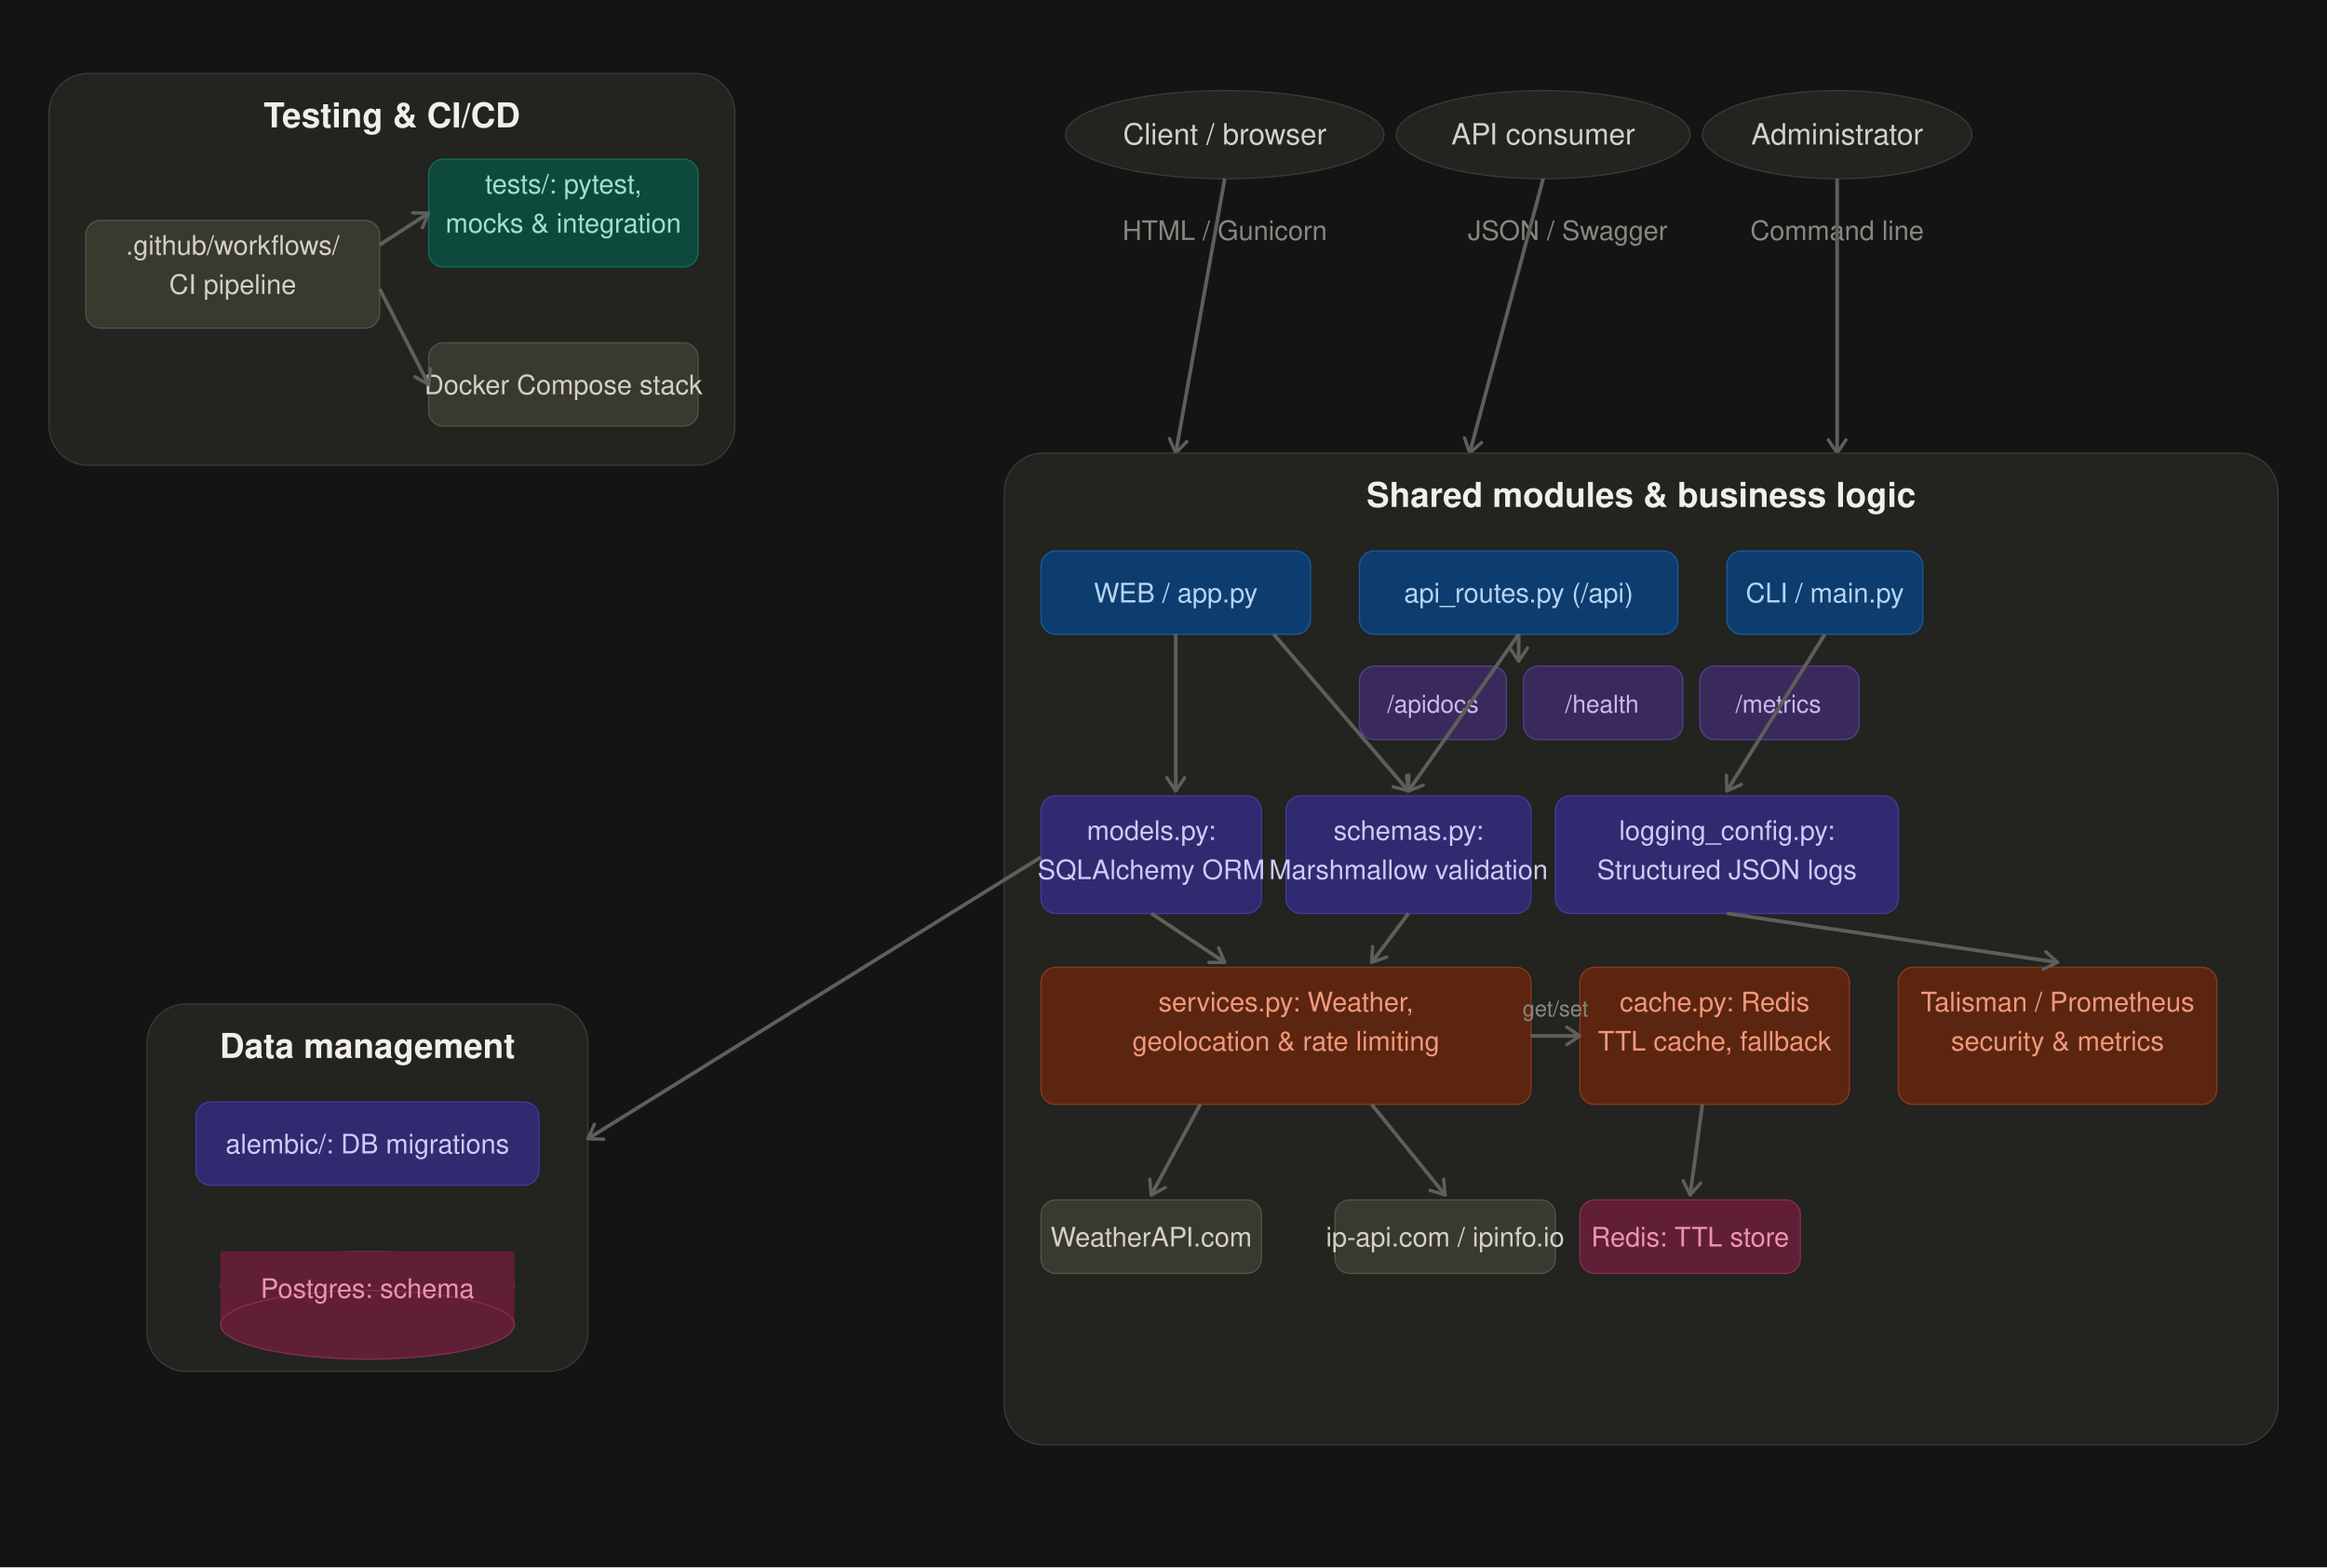
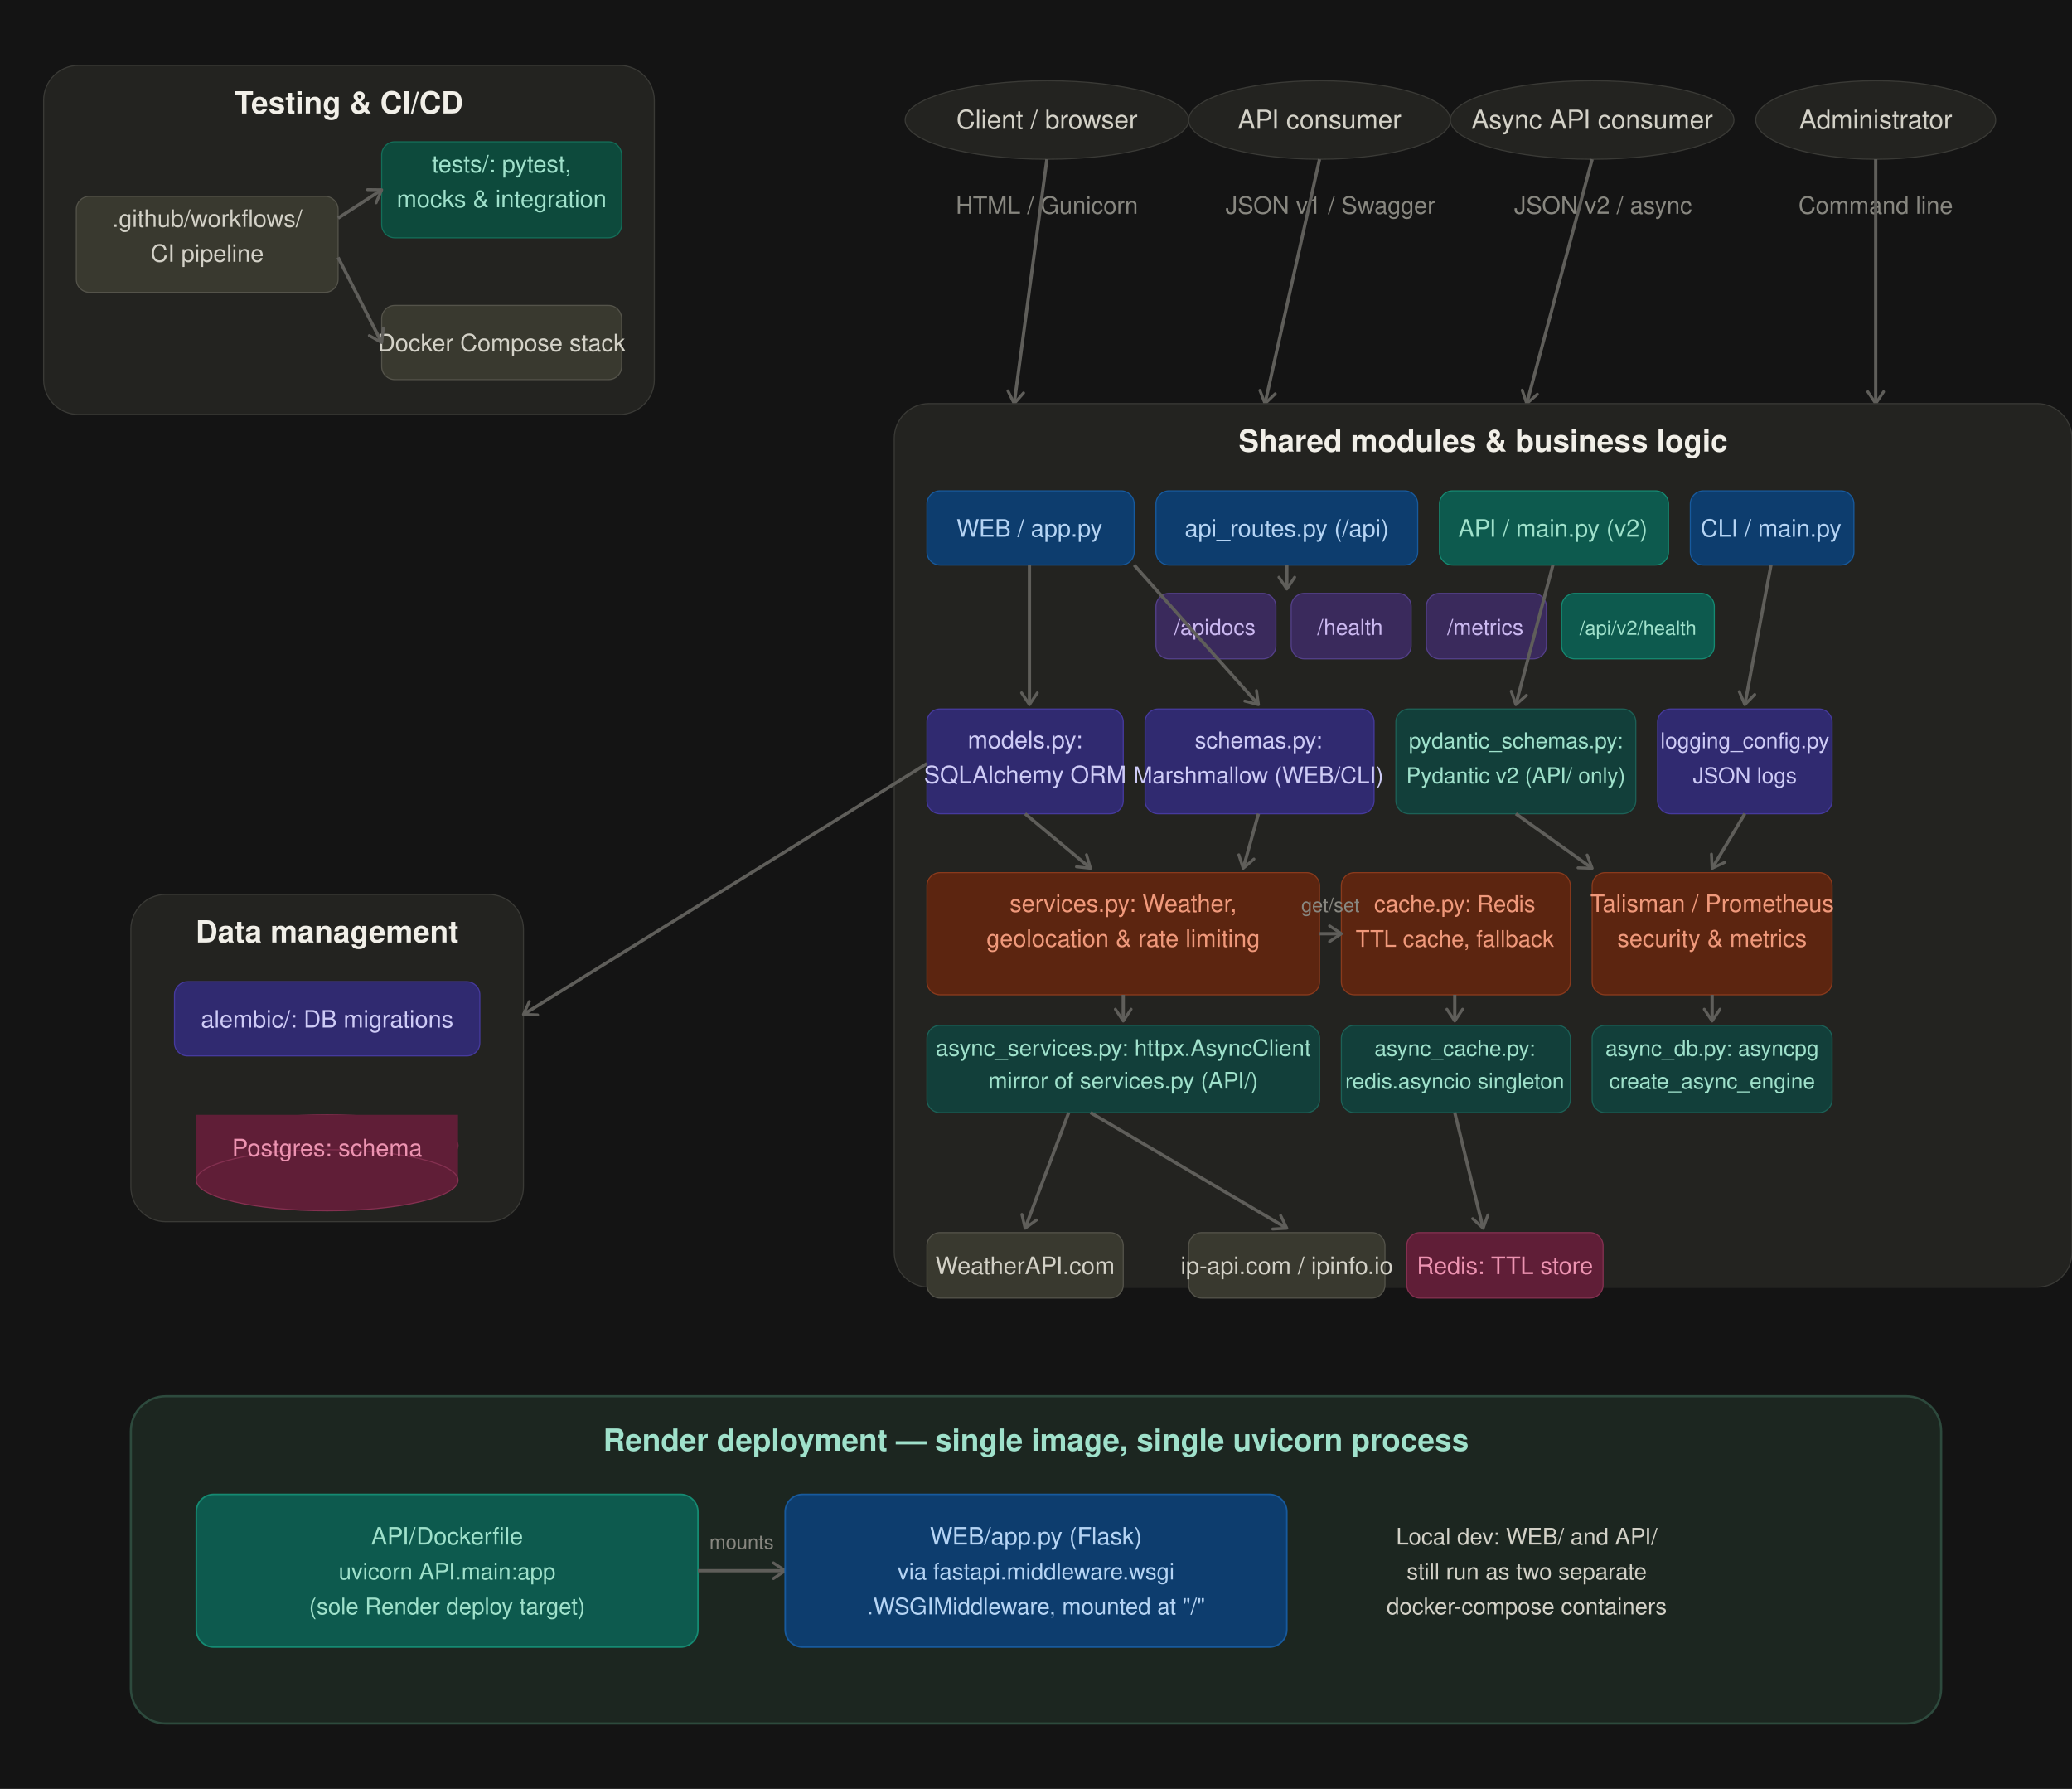
- <svg xmlns="http://www.w3.org/2000/svg" width="950" height="640" viewBox="0 0 950 640" font-family="Helvetica, Arial, sans-serif">
+ <svg xmlns="http://www.w3.org/2000/svg" width="950" height="820" viewBox="0 0 950 820" font-family="Helvetica, Arial, sans-serif">
  <defs>
    <marker id="arrow" viewBox="0 0 10 10" refX="8" refY="5" markerWidth="6" markerHeight="6" orient="auto-start-reverse">
      <path d="M2 1L8 5L2 9" fill="none" stroke="#5F5E5A" stroke-width="1.5" stroke-linecap="round" stroke-linejoin="round" />
    </marker>
  </defs>
-   <rect width="950" height="640" fill="#141414" />
+   <rect width="950" height="820" fill="#141414" />
  <rect x="20" y="30" width="280" height="160" rx="16" fill="#232320" stroke="#3a3a36" stroke-width="0.5" />
  <text x="160" y="52" text-anchor="middle" font-size="14" font-weight="600" fill="#F1EFE8">Testing &amp; CI/CD</text>
  <rect x="35" y="90" width="120" height="44" rx="6" fill="#39392f" stroke="#54534a" stroke-width="0.5" />
  <text x="95" y="104" text-anchor="middle" font-size="11" fill="#D3D1C7">.github/workflows/</text>
  <text x="95" y="120" text-anchor="middle" font-size="11" fill="#D3D1C7">CI pipeline</text>
  <rect x="175" y="65" width="110" height="44" rx="6" fill="#0d4a3c" stroke="#136e59" stroke-width="0.5" />
  <text x="230" y="79" text-anchor="middle" font-size="11" fill="#9FE1CB">tests/: pytest,</text>
  <text x="230" y="95" text-anchor="middle" font-size="11" fill="#9FE1CB">mocks &amp; integration</text>
  <rect x="175" y="140" width="110" height="34" rx="6" fill="#39392f" stroke="#54534a" stroke-width="0.5" />
  <text x="230" y="161" text-anchor="middle" font-size="11" fill="#D3D1C7">Docker Compose stack</text>
  <path d="M155 100L175 87" stroke="#5F5E5A" stroke-width="1.5" fill="none" marker-end="url(#arrow)" />
  <path d="M155 118L175 157" stroke="#5F5E5A" stroke-width="1.5" fill="none" marker-end="url(#arrow)" />
-   <ellipse cx="500" cy="55" rx="65" ry="18" fill="#232320" stroke="#3a3a36" stroke-width="0.5" />
-   <text x="500" y="59" text-anchor="middle" font-size="12" fill="#D3D1C7">Client / browser</text>
-   <ellipse cx="630" cy="55" rx="60" ry="18" fill="#232320" stroke="#3a3a36" stroke-width="0.5" />
-   <text x="630" y="59" text-anchor="middle" font-size="12" fill="#D3D1C7">API consumer</text>
-   <ellipse cx="750" cy="55" rx="55" ry="18" fill="#232320" stroke="#3a3a36" stroke-width="0.5" />
-   <text x="750" y="59" text-anchor="middle" font-size="12" fill="#D3D1C7">Administrator</text>
-   <text x="500" y="98" text-anchor="middle" font-size="11" fill="#888780">HTML / Gunicorn</text>
-   <line x1="500" y1="73" x2="480" y2="185" stroke="#5F5E5A" stroke-width="1.5" marker-end="url(#arrow)" />
-   <text x="640" y="98" text-anchor="middle" font-size="11" fill="#888780">JSON / Swagger</text>
-   <line x1="630" y1="73" x2="600" y2="185" stroke="#5F5E5A" stroke-width="1.5" marker-end="url(#arrow)" />
-   <text x="750" y="98" text-anchor="middle" font-size="11" fill="#888780">Command line</text>
-   <line x1="750" y1="73" x2="750" y2="185" stroke="#5F5E5A" stroke-width="1.5" marker-end="url(#arrow)" />
-   <rect x="410" y="185" width="520" height="405" rx="16" fill="#232320" stroke="#3a3a36" stroke-width="0.5" />
-   <text x="670" y="207" text-anchor="middle" font-size="14" font-weight="600" fill="#F1EFE8">Shared modules &amp; business logic</text>
-   <rect x="425" y="225" width="110" height="34" rx="6" fill="#0d3d6e" stroke="#175a9e" stroke-width="0.5" />
-   <text x="480" y="246" text-anchor="middle" font-size="11" fill="#B5D4F4">WEB / app.py</text>
-   <rect x="555" y="225" width="130" height="34" rx="6" fill="#0d3d6e" stroke="#175a9e" stroke-width="0.5" />
-   <text x="620" y="246" text-anchor="middle" font-size="11" fill="#B5D4F4">api_routes.py (/api)</text>
-   <rect x="705" y="225" width="80" height="34" rx="6" fill="#0d3d6e" stroke="#175a9e" stroke-width="0.5" />
-   <text x="745" y="246" text-anchor="middle" font-size="11" fill="#B5D4F4">CLI / main.py</text>
-   <rect x="555" y="272" width="60" height="30" rx="6" fill="#3a2a5c" stroke="#54408a" stroke-width="0.5" />
-   <text x="585" y="291" text-anchor="middle" font-size="10" fill="#CBB8F0">/apidocs</text>
-   <rect x="622" y="272" width="65" height="30" rx="6" fill="#3a2a5c" stroke="#54408a" stroke-width="0.5" />
-   <text x="654" y="291" text-anchor="middle" font-size="10" fill="#CBB8F0">/health</text>
-   <rect x="694" y="272" width="65" height="30" rx="6" fill="#3a2a5c" stroke="#54408a" stroke-width="0.5" />
-   <text x="726" y="291" text-anchor="middle" font-size="10" fill="#CBB8F0">/metrics</text>
+   <ellipse cx="480" cy="55" rx="65" ry="18" fill="#232320" stroke="#3a3a36" stroke-width="0.5" />
+   <text x="480" y="59" text-anchor="middle" font-size="12" fill="#D3D1C7">Client / browser</text>
+   <ellipse cx="605" cy="55" rx="60" ry="18" fill="#232320" stroke="#3a3a36" stroke-width="0.5" />
+   <text x="605" y="59" text-anchor="middle" font-size="12" fill="#D3D1C7">API consumer</text>
+   <ellipse cx="730" cy="55" rx="65" ry="18" fill="#232320" stroke="#3a3a36" stroke-width="0.5" />
+   <text x="730" y="59" text-anchor="middle" font-size="12" fill="#D3D1C7">Async API consumer</text>
+   <ellipse cx="860" cy="55" rx="55" ry="18" fill="#232320" stroke="#3a3a36" stroke-width="0.5" />
+   <text x="860" y="59" text-anchor="middle" font-size="12" fill="#D3D1C7">Administrator</text>
+   <text x="480" y="98" text-anchor="middle" font-size="11" fill="#888780">HTML / Gunicorn</text>
+   <line x1="480" y1="73" x2="465" y2="185" stroke="#5F5E5A" stroke-width="1.5" marker-end="url(#arrow)" />
+   <text x="610" y="98" text-anchor="middle" font-size="11" fill="#888780">JSON v1 / Swagger</text>
+   <line x1="605" y1="73" x2="580" y2="185" stroke="#5F5E5A" stroke-width="1.5" marker-end="url(#arrow)" />
+   <text x="735" y="98" text-anchor="middle" font-size="11" fill="#888780">JSON v2 / async</text>
+   <line x1="730" y1="73" x2="700" y2="185" stroke="#5F5E5A" stroke-width="1.5" marker-end="url(#arrow)" />
+   <text x="860" y="98" text-anchor="middle" font-size="11" fill="#888780">Command line</text>
+   <line x1="860" y1="73" x2="860" y2="185" stroke="#5F5E5A" stroke-width="1.5" marker-end="url(#arrow)" />
+   <rect x="410" y="185" width="540" height="405" rx="16" fill="#232320" stroke="#3a3a36" stroke-width="0.5" />
+   <text x="680" y="207" text-anchor="middle" font-size="14" font-weight="600" fill="#F1EFE8">Shared modules &amp; business logic</text>
+   <rect x="425" y="225" width="95" height="34" rx="6" fill="#0d3d6e" stroke="#175a9e" stroke-width="0.5" />
+   <text x="472" y="246" text-anchor="middle" font-size="11" fill="#B5D4F4">WEB / app.py</text>
+   <rect x="530" y="225" width="120" height="34" rx="6" fill="#0d3d6e" stroke="#175a9e" stroke-width="0.5" />
+   <text x="590" y="246" text-anchor="middle" font-size="11" fill="#B5D4F4">api_routes.py (/api)</text>
+   <rect x="660" y="225" width="105" height="34" rx="6" fill="#0d5a4e" stroke="#158a72" stroke-width="0.5" />
+   <text x="712" y="246" text-anchor="middle" font-size="11" fill="#9FE1CB">API / main.py (v2)</text>
+   <rect x="775" y="225" width="75" height="34" rx="6" fill="#0d3d6e" stroke="#175a9e" stroke-width="0.5" />
+   <text x="812" y="246" text-anchor="middle" font-size="11" fill="#B5D4F4">CLI / main.py</text>
+   <rect x="530" y="272" width="55" height="30" rx="6" fill="#3a2a5c" stroke="#54408a" stroke-width="0.5" />
+   <text x="557" y="291" text-anchor="middle" font-size="10" fill="#CBB8F0">/apidocs</text>
+   <rect x="592" y="272" width="55" height="30" rx="6" fill="#3a2a5c" stroke="#54408a" stroke-width="0.5" />
+   <text x="619" y="291" text-anchor="middle" font-size="10" fill="#CBB8F0">/health</text>
+   <rect x="654" y="272" width="55" height="30" rx="6" fill="#3a2a5c" stroke="#54408a" stroke-width="0.5" />
+   <text x="681" y="291" text-anchor="middle" font-size="10" fill="#CBB8F0">/metrics</text>
+   <rect x="660" y="272" width="0" height="0" />
+   <rect x="716" y="272" width="70" height="30" rx="6" fill="#0d5a4e" stroke="#158a72" stroke-width="0.5" />
+   <text x="751" y="291" text-anchor="middle" font-size="9" fill="#9FE1CB">/api/v2/health</text>
  <rect x="425" y="325" width="90" height="48" rx="6" fill="#302a70" stroke="#463a9e" stroke-width="0.5" />
  <text x="470" y="343" text-anchor="middle" font-size="11" fill="#CECBF6">models.py:</text>
  <text x="470" y="359" text-anchor="middle" font-size="11" fill="#CECBF6">SQLAlchemy ORM</text>
-   <rect x="525" y="325" width="100" height="48" rx="6" fill="#302a70" stroke="#463a9e" stroke-width="0.5" />
-   <text x="575" y="343" text-anchor="middle" font-size="11" fill="#CECBF6">schemas.py:</text>
-   <text x="575" y="359" text-anchor="middle" font-size="11" fill="#CECBF6">Marshmallow validation</text>
-   <rect x="635" y="325" width="140" height="48" rx="6" fill="#302a70" stroke="#463a9e" stroke-width="0.5" />
-   <text x="705" y="343" text-anchor="middle" font-size="11" fill="#CECBF6">logging_config.py:</text>
-   <text x="705" y="359" text-anchor="middle" font-size="11" fill="#CECBF6">Structured JSON logs</text>
-   <rect x="425" y="395" width="200" height="56" rx="6" fill="#5c2510" stroke="#8a3a1c" stroke-width="0.5" />
-   <text x="525" y="413" text-anchor="middle" font-size="11" fill="#F0997B">services.py: Weather,</text>
-   <text x="525" y="429" text-anchor="middle" font-size="11" fill="#F0997B">geolocation &amp; rate limiting</text>
-   <rect x="645" y="395" width="110" height="56" rx="6" fill="#5c2510" stroke="#8a3a1c" stroke-width="0.5" />
-   <text x="700" y="413" text-anchor="middle" font-size="11" fill="#F0997B">cache.py: Redis</text>
-   <text x="700" y="429" text-anchor="middle" font-size="11" fill="#F0997B">TTL cache, fallback</text>
-   <rect x="775" y="395" width="130" height="56" rx="6" fill="#5c2510" stroke="#8a3a1c" stroke-width="0.5" />
-   <text x="840" y="413" text-anchor="middle" font-size="11" fill="#F0997B">Talisman / Prometheus</text>
-   <text x="840" y="429" text-anchor="middle" font-size="11" fill="#F0997B">security &amp; metrics</text>
-   <line x1="480" y1="259" x2="480" y2="323" stroke="#5F5E5A" stroke-width="1.5" marker-end="url(#arrow)" />
-   <path d="M520 259L575 323" stroke="#5F5E5A" stroke-width="1.5" fill="none" marker-end="url(#arrow)" />
-   <path d="M620 259L620 270" stroke="#5F5E5A" stroke-width="1.5" fill="none" marker-end="url(#arrow)" />
-   <path d="M620 259L575 323" stroke="#5F5E5A" stroke-width="1.5" fill="none" marker-end="url(#arrow)" />
-   <path d="M745 259L705 323" stroke="#5F5E5A" stroke-width="1.5" fill="none" marker-end="url(#arrow)" />
-   <path d="M470 373L500 393" stroke="#5F5E5A" stroke-width="1.5" fill="none" marker-end="url(#arrow)" />
-   <path d="M575 373L560 393" stroke="#5F5E5A" stroke-width="1.5" fill="none" marker-end="url(#arrow)" />
-   <path d="M705 373L840 393" stroke="#5F5E5A" stroke-width="1.5" fill="none" marker-end="url(#arrow)" />
-   <path d="M625 423L645 423" stroke="#5F5E5A" stroke-width="1.5" fill="none" marker-end="url(#arrow)" />
-   <text x="635" y="415" text-anchor="middle" font-size="9" fill="#888780">get/set</text>
-   <rect x="645" y="490" width="90" height="30" rx="6" fill="#601e37" stroke="#843050" stroke-width="0.5" />
-   <text x="690" y="509" text-anchor="middle" font-size="11" fill="#ED93B1">Redis: TTL store</text>
-   <path d="M695 451L690 488" stroke="#5F5E5A" stroke-width="1.5" fill="none" marker-end="url(#arrow)" />
-   <rect x="425" y="490" width="90" height="30" rx="6" fill="#39392f" stroke="#54534a" stroke-width="0.5" />
-   <text x="470" y="509" text-anchor="middle" font-size="11" fill="#D3D1C7">WeatherAPI.com</text>
-   <rect x="545" y="490" width="90" height="30" rx="6" fill="#39392f" stroke="#54534a" stroke-width="0.5" />
-   <text x="590" y="509" text-anchor="middle" font-size="11" fill="#D3D1C7">ip-api.com / ipinfo.io</text>
-   <line x1="490" y1="451" x2="470" y2="488" stroke="#5F5E5A" stroke-width="1.5" marker-end="url(#arrow)" />
-   <line x1="560" y1="451" x2="590" y2="488" stroke="#5F5E5A" stroke-width="1.5" marker-end="url(#arrow)" />
+   <rect x="525" y="325" width="105" height="48" rx="6" fill="#302a70" stroke="#463a9e" stroke-width="0.5" />
+   <text x="577" y="343" text-anchor="middle" font-size="10.5" fill="#CECBF6">schemas.py:</text>
+   <text x="577" y="359" text-anchor="middle" font-size="10.5" fill="#CECBF6">Marshmallow (WEB/CLI)</text>
+   <rect x="640" y="325" width="110" height="48" rx="6" fill="#123f3a" stroke="#1c6157" stroke-width="0.5" />
+   <text x="695" y="343" text-anchor="middle" font-size="10" fill="#9FE1CB">pydantic_schemas.py:</text>
+   <text x="695" y="359" text-anchor="middle" font-size="10" fill="#9FE1CB">Pydantic v2 (API/ only)</text>
+   <rect x="760" y="325" width="80" height="48" rx="6" fill="#302a70" stroke="#463a9e" stroke-width="0.5" />
+   <text x="800" y="343" text-anchor="middle" font-size="10" fill="#CECBF6">logging_config.py</text>
+   <text x="800" y="359" text-anchor="middle" font-size="10" fill="#CECBF6">JSON logs</text>
+   <rect x="425" y="400" width="180" height="56" rx="6" fill="#5c2510" stroke="#8a3a1c" stroke-width="0.5" />
+   <text x="515" y="418" text-anchor="middle" font-size="11" fill="#F0997B">services.py: Weather,</text>
+   <text x="515" y="434" text-anchor="middle" font-size="11" fill="#F0997B">geolocation &amp; rate limiting</text>
+   <rect x="425" y="470" width="180" height="40" rx="6" fill="#123f3a" stroke="#1c6157" stroke-width="0.5" />
+   <text x="515" y="484" text-anchor="middle" font-size="10.5" fill="#9FE1CB">async_services.py: httpx.AsyncClient</text>
+   <text x="515" y="499" text-anchor="middle" font-size="10.5" fill="#9FE1CB">mirror of services.py (API/)</text>
+   <rect x="615" y="400" width="105" height="56" rx="6" fill="#5c2510" stroke="#8a3a1c" stroke-width="0.5" />
+   <text x="667" y="418" text-anchor="middle" font-size="10.5" fill="#F0997B">cache.py: Redis</text>
+   <text x="667" y="434" text-anchor="middle" font-size="10.5" fill="#F0997B">TTL cache, fallback</text>
+   <rect x="615" y="470" width="105" height="40" rx="6" fill="#123f3a" stroke="#1c6157" stroke-width="0.5" />
+   <text x="667" y="484" text-anchor="middle" font-size="10" fill="#9FE1CB">async_cache.py:</text>
+   <text x="667" y="499" text-anchor="middle" font-size="10" fill="#9FE1CB">redis.asyncio singleton</text>
+   <rect x="730" y="400" width="110" height="56" rx="6" fill="#5c2510" stroke="#8a3a1c" stroke-width="0.5" />
+   <text x="785" y="418" text-anchor="middle" font-size="11" fill="#F0997B">Talisman / Prometheus</text>
+   <text x="785" y="434" text-anchor="middle" font-size="11" fill="#F0997B">security &amp; metrics</text>
+   <rect x="730" y="470" width="110" height="40" rx="6" fill="#123f3a" stroke="#1c6157" stroke-width="0.5" />
+   <text x="785" y="484" text-anchor="middle" font-size="10" fill="#9FE1CB">async_db.py: asyncpg</text>
+   <text x="785" y="499" text-anchor="middle" font-size="10" fill="#9FE1CB">create_async_engine</text>
+   <line x1="472" y1="259" x2="472" y2="323" stroke="#5F5E5A" stroke-width="1.5" marker-end="url(#arrow)" />
+   <path d="M520 259L577 323" stroke="#5F5E5A" stroke-width="1.5" fill="none" marker-end="url(#arrow)" />
+   <path d="M590 259L590 270" stroke="#5F5E5A" stroke-width="1.5" fill="none" marker-end="url(#arrow)" />
+   <path d="M712 259L695 323" stroke="#5F5E5A" stroke-width="1.5" fill="none" marker-end="url(#arrow)" />
+   <path d="M812 259L800 323" stroke="#5F5E5A" stroke-width="1.5" fill="none" marker-end="url(#arrow)" />
+   <path d="M470 373L500 398" stroke="#5F5E5A" stroke-width="1.5" fill="none" marker-end="url(#arrow)" />
+   <path d="M577 373L570 398" stroke="#5F5E5A" stroke-width="1.5" fill="none" marker-end="url(#arrow)" />
+   <path d="M695 373L730 398" stroke="#5F5E5A" stroke-width="1.5" fill="none" marker-end="url(#arrow)" />
+   <path d="M800 373L785 398" stroke="#5F5E5A" stroke-width="1.5" fill="none" marker-end="url(#arrow)" />
+   <path d="M515 456L515 468" stroke="#5F5E5A" stroke-width="1.5" fill="none" marker-end="url(#arrow)" />
+   <path d="M667 456L667 468" stroke="#5F5E5A" stroke-width="1.5" fill="none" marker-end="url(#arrow)" />
+   <path d="M785 456L785 468" stroke="#5F5E5A" stroke-width="1.5" fill="none" marker-end="url(#arrow)" />
+   <path d="M605 428L615 428" stroke="#5F5E5A" stroke-width="1.5" fill="none" marker-end="url(#arrow)" />
+   <text x="610" y="418" text-anchor="middle" font-size="9" fill="#888780">get/set</text>
+   <rect x="645" y="565" width="90" height="30" rx="6" fill="#601e37" stroke="#843050" stroke-width="0.5" />
+   <text x="690" y="584" text-anchor="middle" font-size="11" fill="#ED93B1">Redis: TTL store</text>
+   <path d="M667 510L680 563" stroke="#5F5E5A" stroke-width="1.5" fill="none" marker-end="url(#arrow)" />
+   <rect x="425" y="565" width="90" height="30" rx="6" fill="#39392f" stroke="#54534a" stroke-width="0.5" />
+   <text x="470" y="584" text-anchor="middle" font-size="11" fill="#D3D1C7">WeatherAPI.com</text>
+   <rect x="545" y="565" width="90" height="30" rx="6" fill="#39392f" stroke="#54534a" stroke-width="0.5" />
+   <text x="590" y="584" text-anchor="middle" font-size="11" fill="#D3D1C7">ip-api.com / ipinfo.io</text>
+   <line x1="490" y1="510" x2="470" y2="563" stroke="#5F5E5A" stroke-width="1.5" marker-end="url(#arrow)" />
+   <line x1="500" y1="510" x2="590" y2="563" stroke="#5F5E5A" stroke-width="1.5" marker-end="url(#arrow)" />
  <rect x="60" y="410" width="180" height="150" rx="16" fill="#232320" stroke="#3a3a36" stroke-width="0.5" />
  <text x="150" y="432" text-anchor="middle" font-size="14" font-weight="600" fill="#F1EFE8">Data management</text>
  <rect x="80" y="450" width="140" height="34" rx="6" fill="#302a70" stroke="#463a9e" stroke-width="0.5" />
  <text x="150" y="471" text-anchor="middle" font-size="11" fill="#CECBF6">alembic/: DB migrations</text>
  <ellipse cx="150" cy="525" rx="60" ry="14" fill="#601e37" stroke="#843050" stroke-width="0.5" />
  <rect x="90" y="511" width="120" height="30" fill="#601e37" stroke="none" />
  <ellipse cx="150" cy="541" rx="60" ry="14" fill="#601e37" stroke="#843050" stroke-width="0.5" />
  <text x="150" y="530" text-anchor="middle" font-size="11" fill="#ED93B1">Postgres: schema</text>
  <path d="M425 350L240 465" stroke="#5F5E5A" stroke-width="1.5" fill="none" marker-end="url(#arrow)" />
+   <rect x="60" y="640" width="830" height="150" rx="16" fill="#1c2620" stroke="#2d4a3d" stroke-width="1" />
+   <text x="475" y="665" text-anchor="middle" font-size="14" font-weight="600" fill="#9FE1CB">Render deployment — single image, single uvicorn process</text>
+   <rect x="90" y="685" width="230" height="70" rx="8" fill="#0d5a4e" stroke="#158a72" stroke-width="0.7" />
+   <text x="205" y="708" text-anchor="middle" font-size="11" fill="#9FE1CB">API/Dockerfile</text>
+   <text x="205" y="724" text-anchor="middle" font-size="10.5" fill="#9FE1CB">uvicorn API.main:app</text>
+   <text x="205" y="740" text-anchor="middle" font-size="10.5" fill="#9FE1CB">(sole Render deploy target)</text>
+   <path d="M320 720L360 720" stroke="#5F5E5A" stroke-width="1.5" fill="none" marker-end="url(#arrow)" />
+   <text x="340" y="710" text-anchor="middle" font-size="9" fill="#888780">mounts</text>
+   <rect x="360" y="685" width="230" height="70" rx="8" fill="#0d3d6e" stroke="#175a9e" stroke-width="0.7" />
+   <text x="475" y="708" text-anchor="middle" font-size="11" fill="#B5D4F4">WEB/app.py (Flask)</text>
+   <text x="475" y="724" text-anchor="middle" font-size="10.5" fill="#B5D4F4">via fastapi.middleware.wsgi</text>
+   <text x="475" y="740" text-anchor="middle" font-size="10.5" fill="#B5D4F4">.WSGIMiddleware, mounted at "/"</text>
+   <text x="700" y="708" text-anchor="middle" font-size="10.5" fill="#D3D1C7">Local dev: WEB/ and API/</text>
+   <text x="700" y="724" text-anchor="middle" font-size="10.5" fill="#D3D1C7">still run as two separate</text>
+   <text x="700" y="740" text-anchor="middle" font-size="10.5" fill="#D3D1C7">docker-compose containers</text>
</svg>
